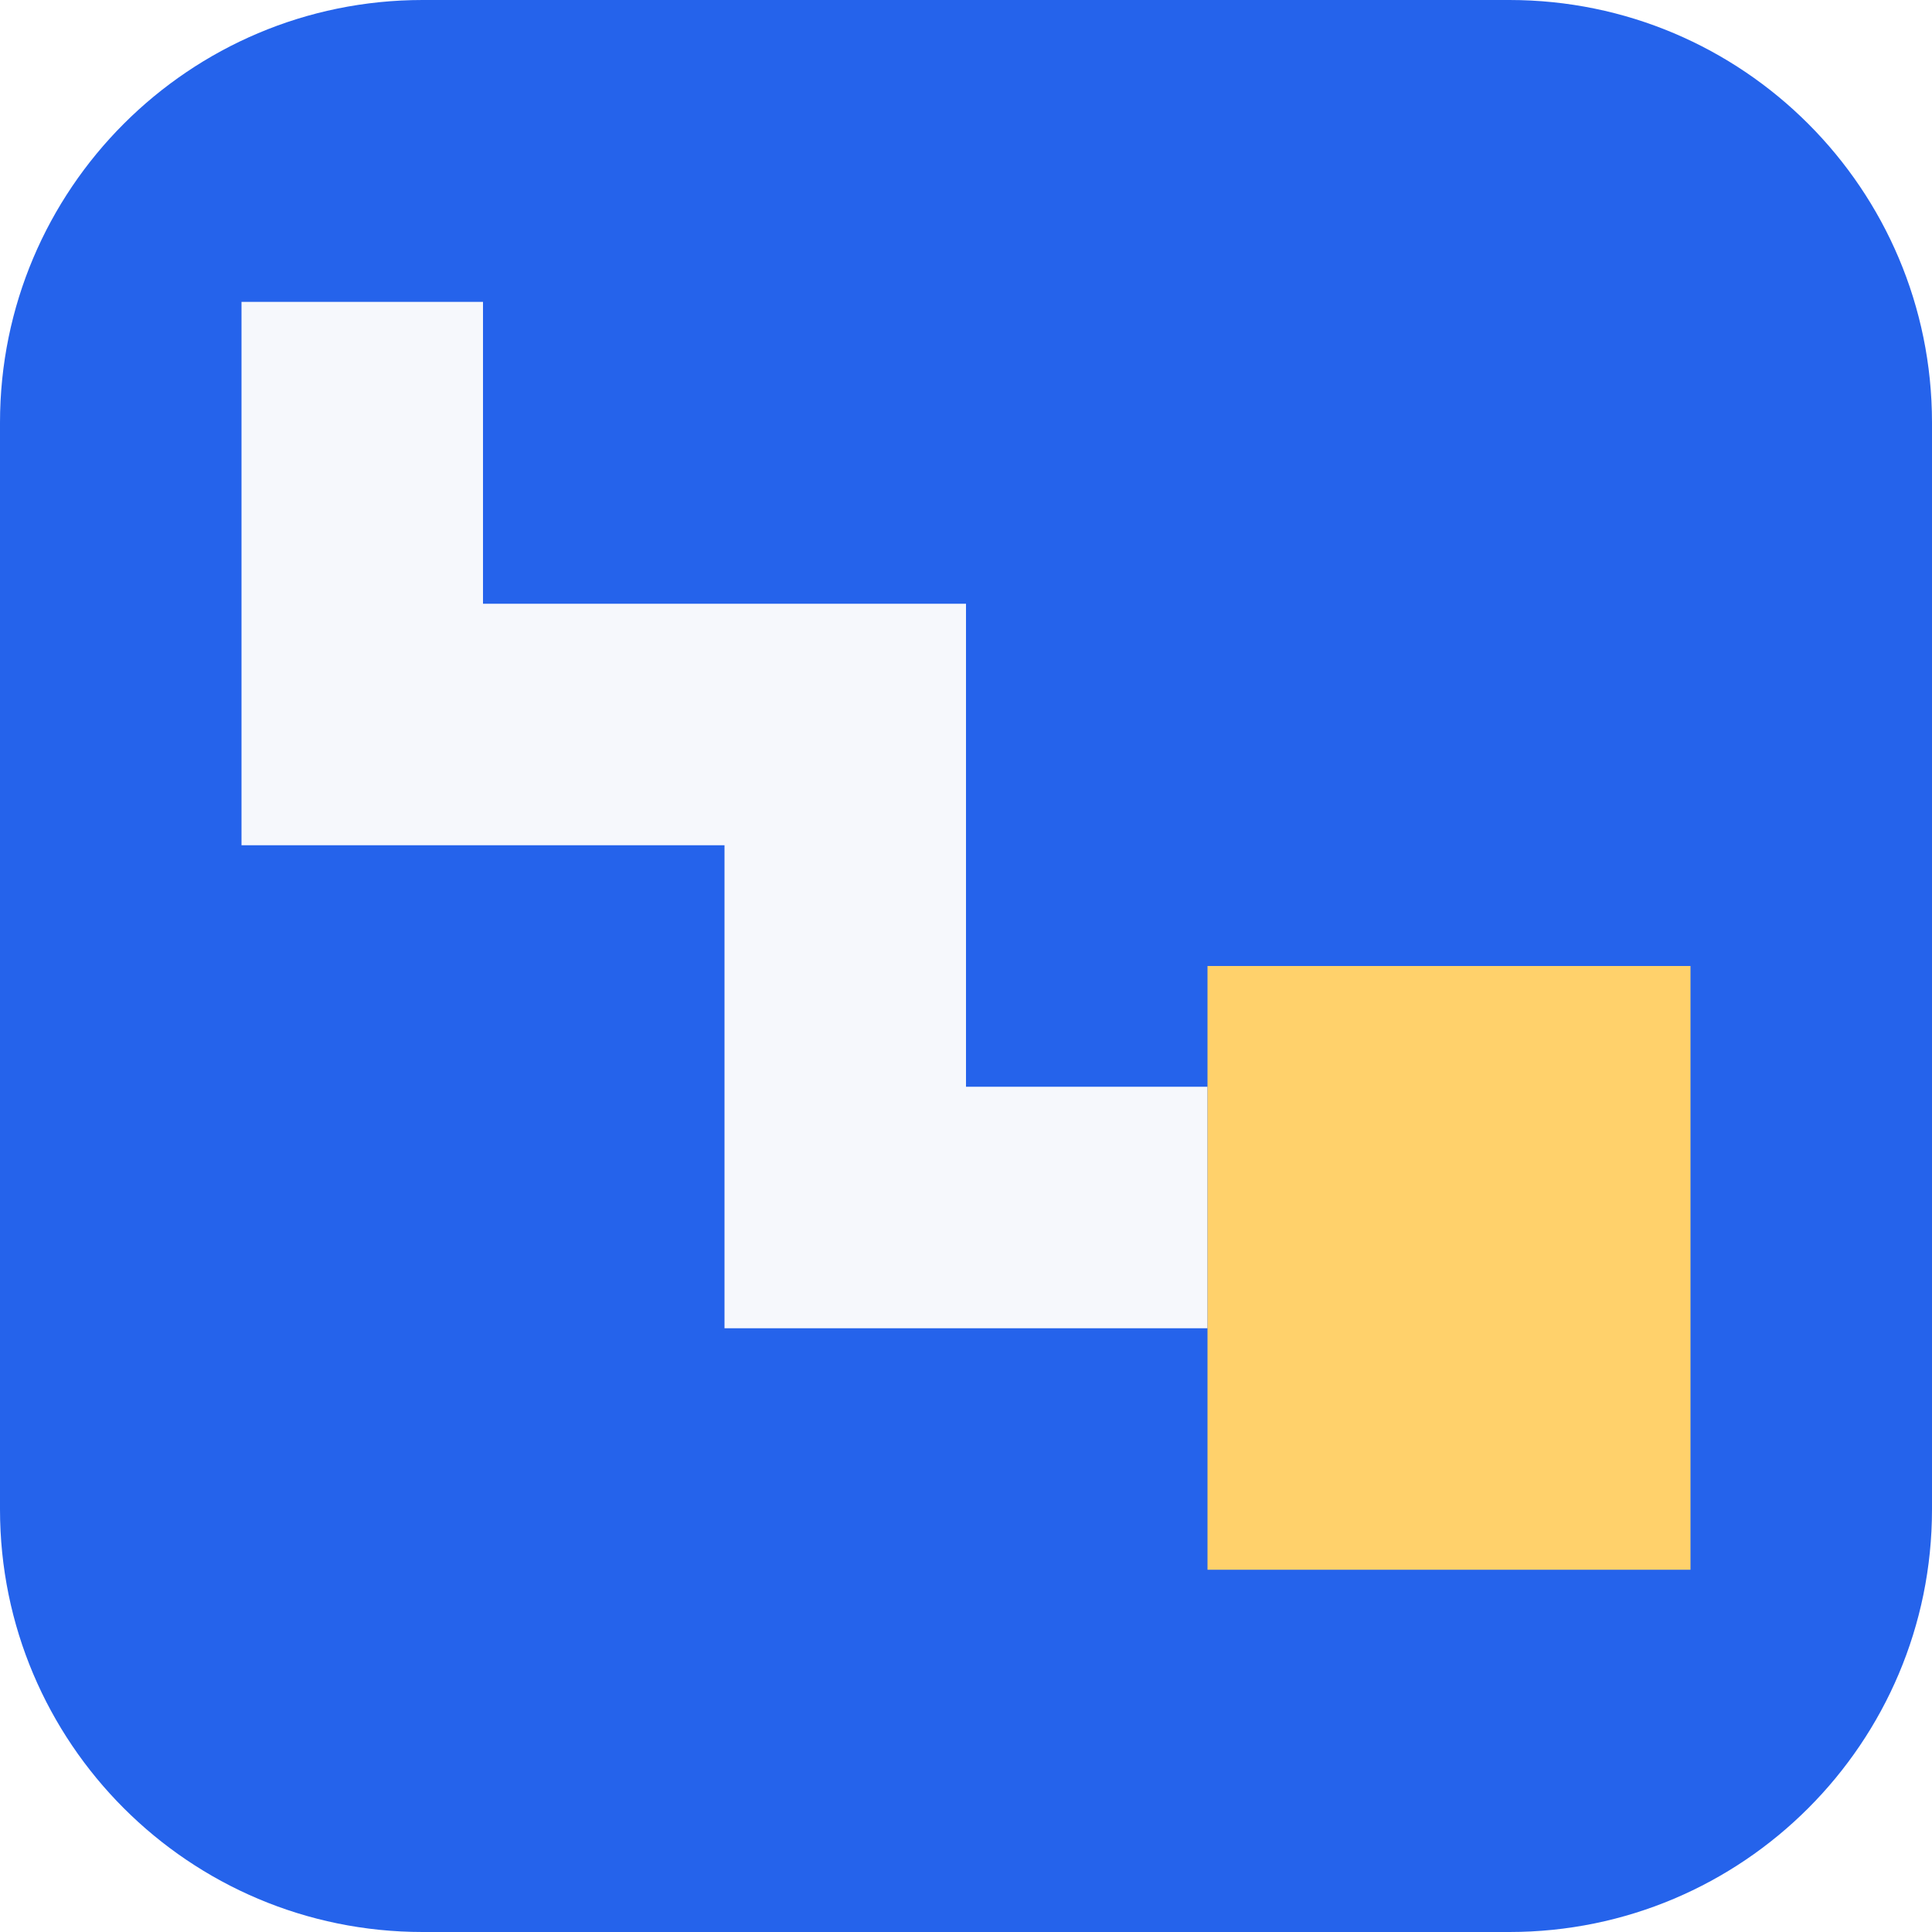
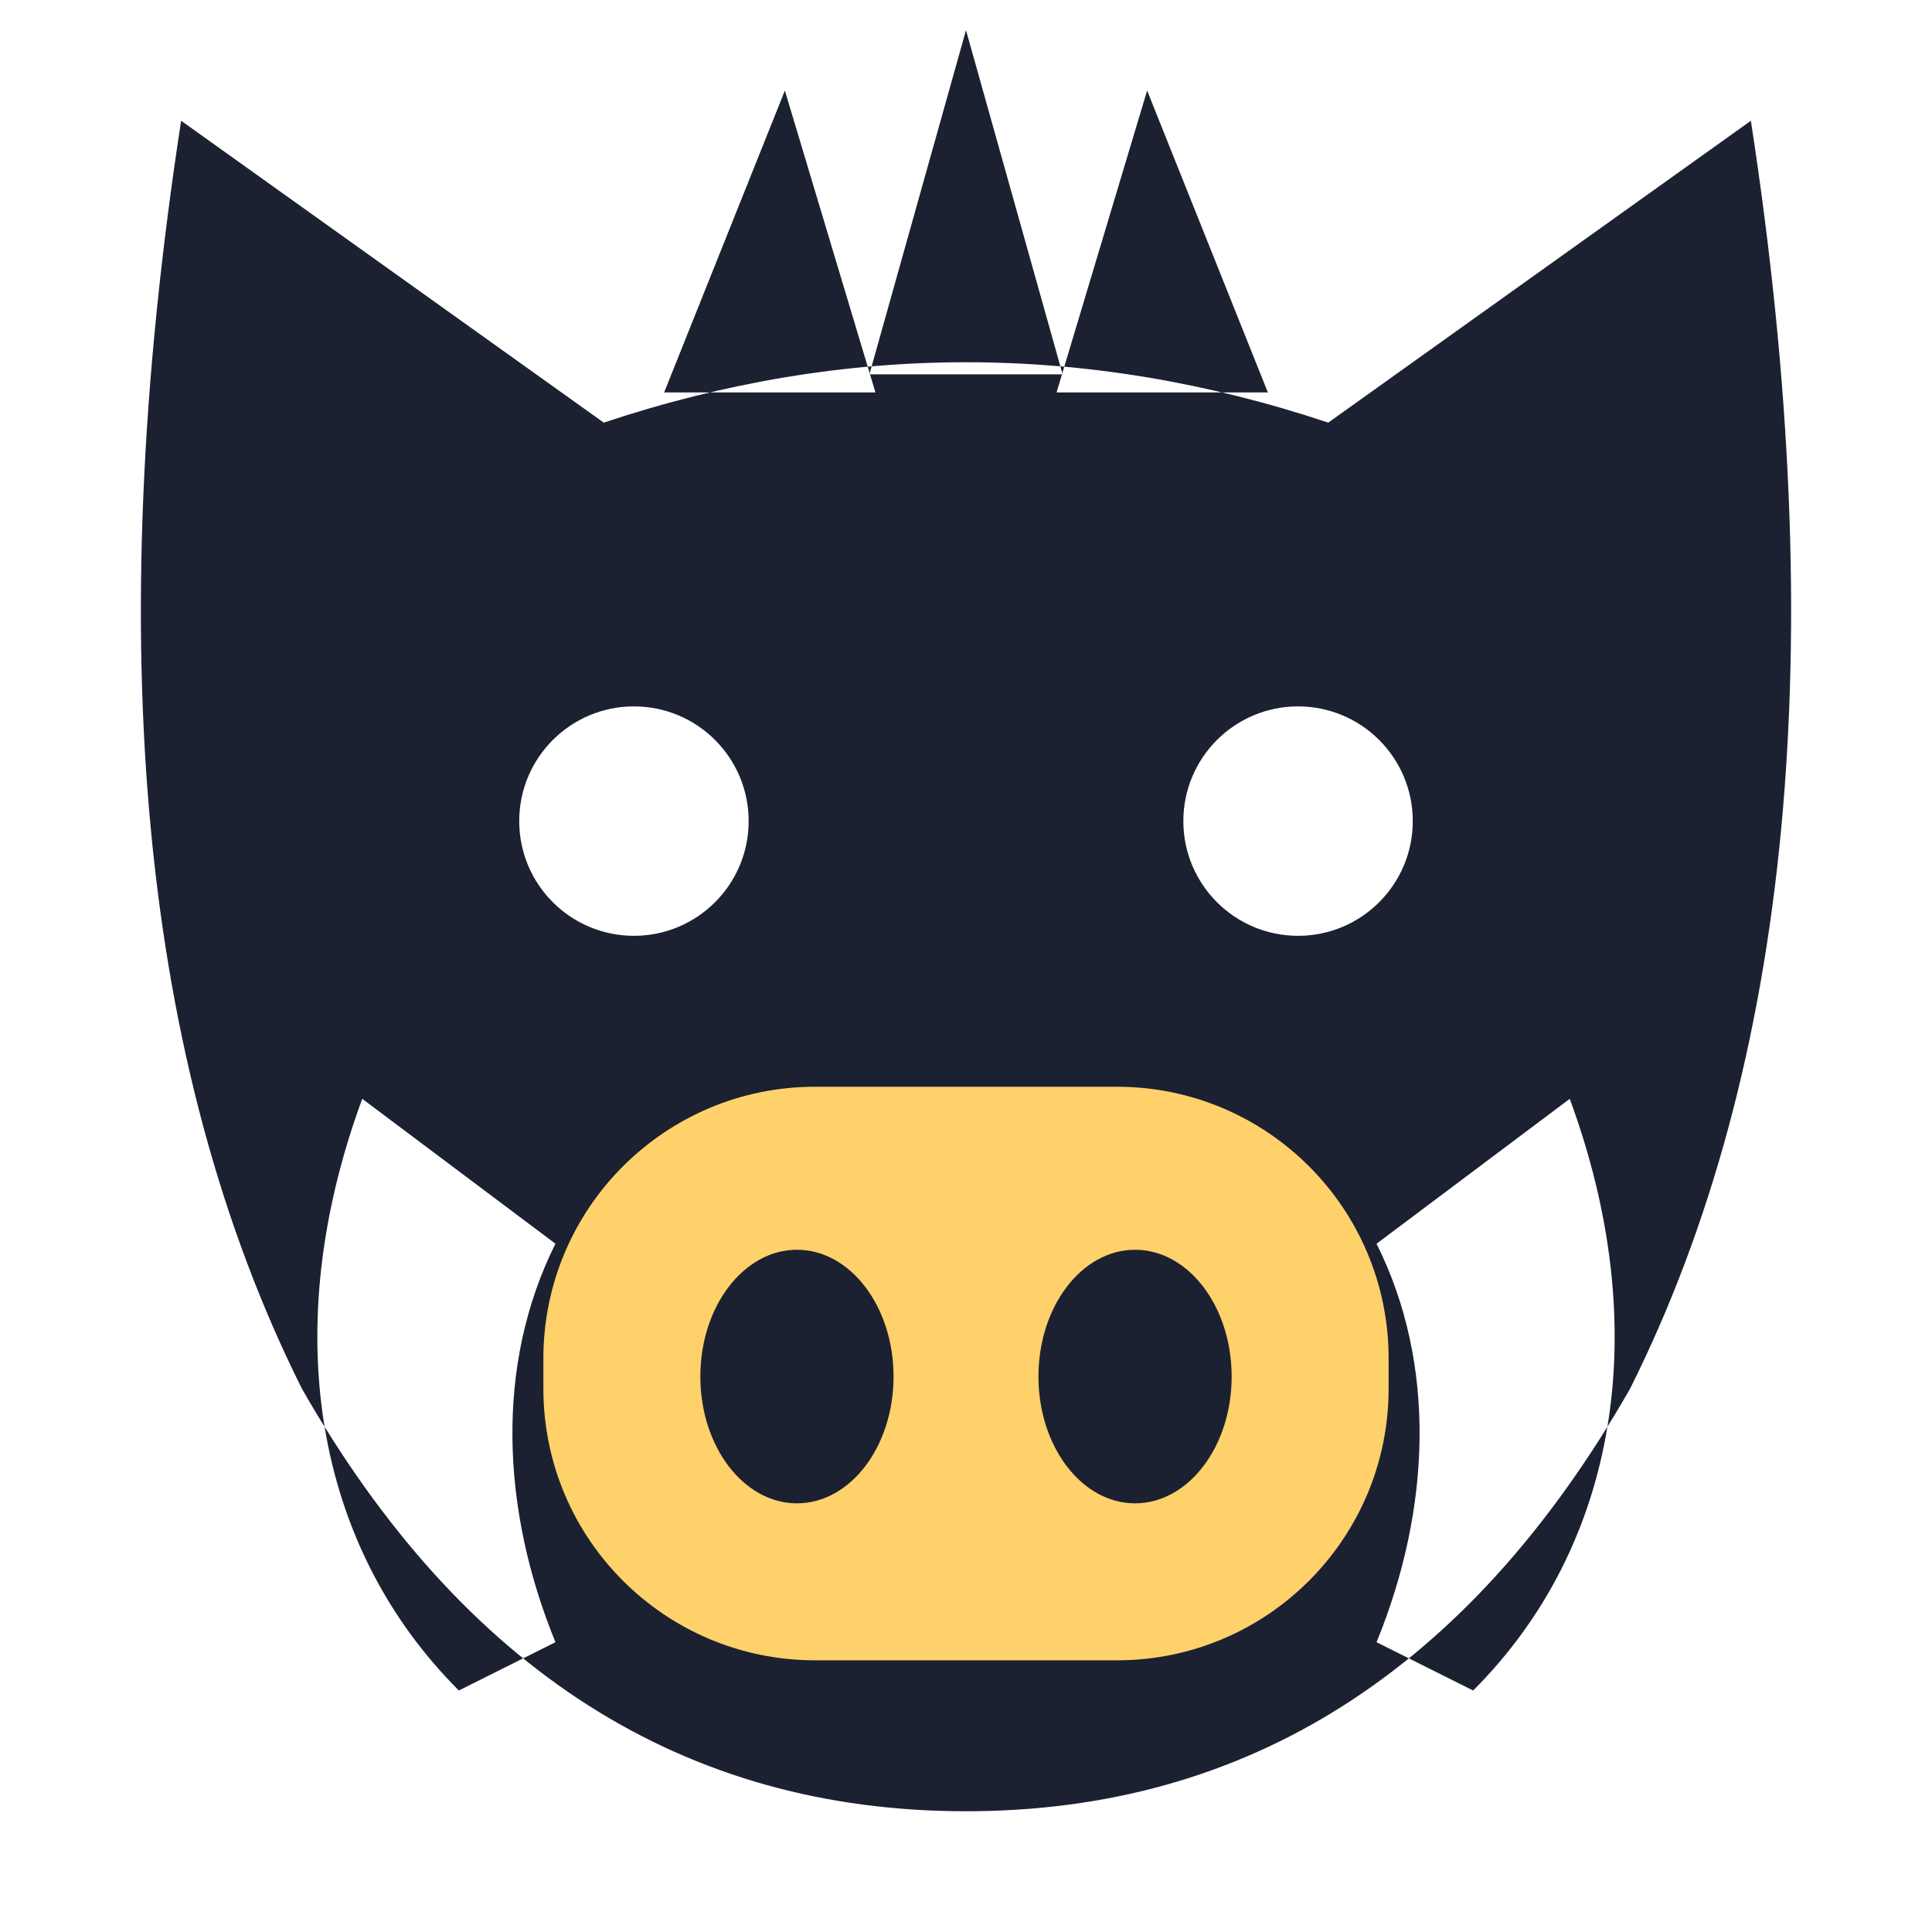
<svg xmlns="http://www.w3.org/2000/svg" viewBox="0 0 32 32" width="32" height="32" role="img" aria-label="binp-file-explorer">
-   <rect width="32" height="32" rx="7" fill="#2563eb" />
-   <path d="M6 5V12H14V20H20" fill="none" stroke="#f6f8fc" stroke-width="4" stroke-linejoin="miter" />
-   <rect x="20" y="16" width="8" height="10" fill="#ffd16b" />
+   <style>.head{fill:#1b2130}@media (prefers-color-scheme:dark){.head{fill:#e8ecf3}}</style>
+   <path class="head" fill-rule="evenodd" d="M3 2L10 7Q16 5 22 7L29 2Q31 15 27 23Q23 30 16 30Q9 30 5 23Q1 15 3 2ZM11 6.5l2-5 1.5 5zM14.4 6.2L16 .5l1.6 5.7zM17.5 6.5l1.5-5 2 5zM10.5 11.7a1.9 1.9 0 1 0 0 3.8 1.9 1.9 0 1 0 0-3.8ZM21.5 11.7a1.9 1.9 0 1 0 0 3.8 1.9 1.9 0 1 0 0-3.8ZM7.6 28C5.2 25.6 4.6 22 6 18.2L9.2 20.6C8.2 22.6 8.3 25 9.2 27.2ZM24.4 28c2.4-2.4 3-6 1.6-9.8l-3.2 2.4c1 2 .9 4.4 0 6.6Z" />
+   <rect x="9" y="18" width="14" height="9.5" rx="4.5" fill="#ffd16b" />
+   <ellipse cx="13.2" cy="22.8" rx="1.6" ry="2.1" fill="#1b2130" />
+   <ellipse cx="18.8" cy="22.8" rx="1.6" ry="2.1" fill="#1b2130" />
</svg>
